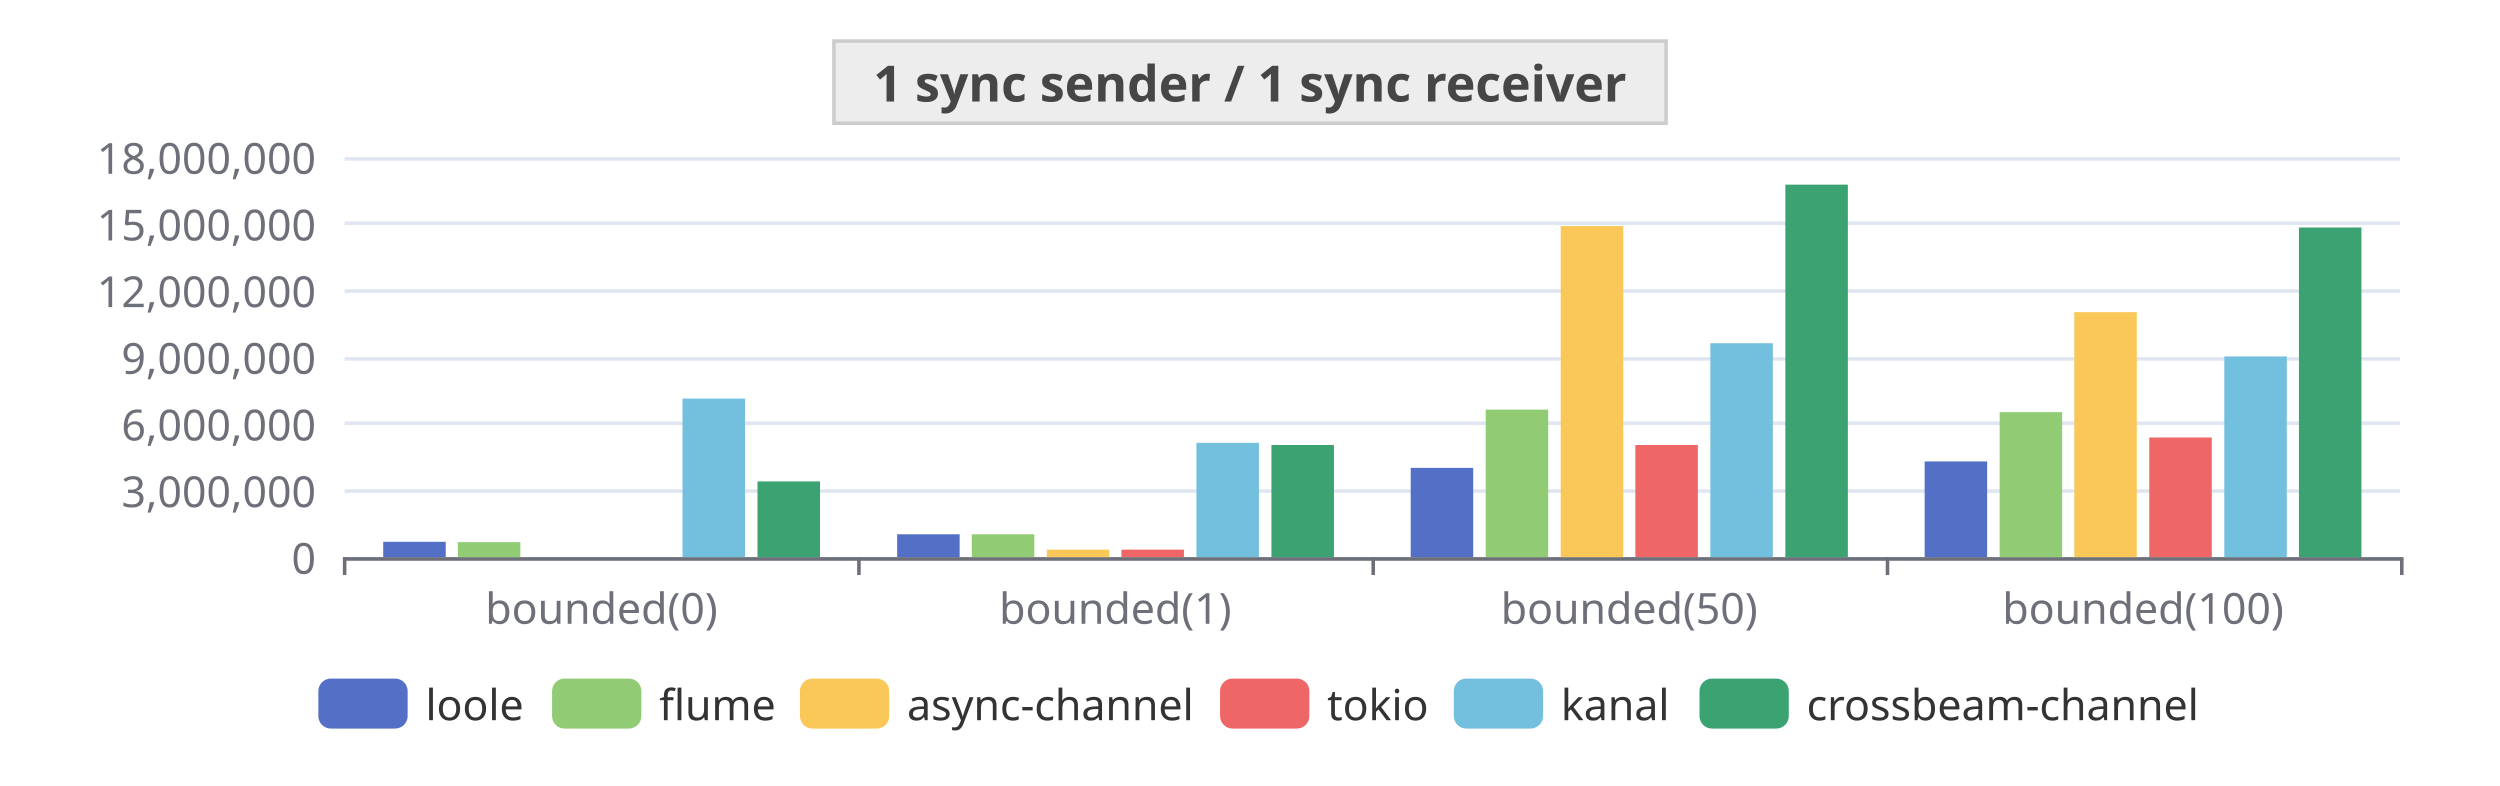
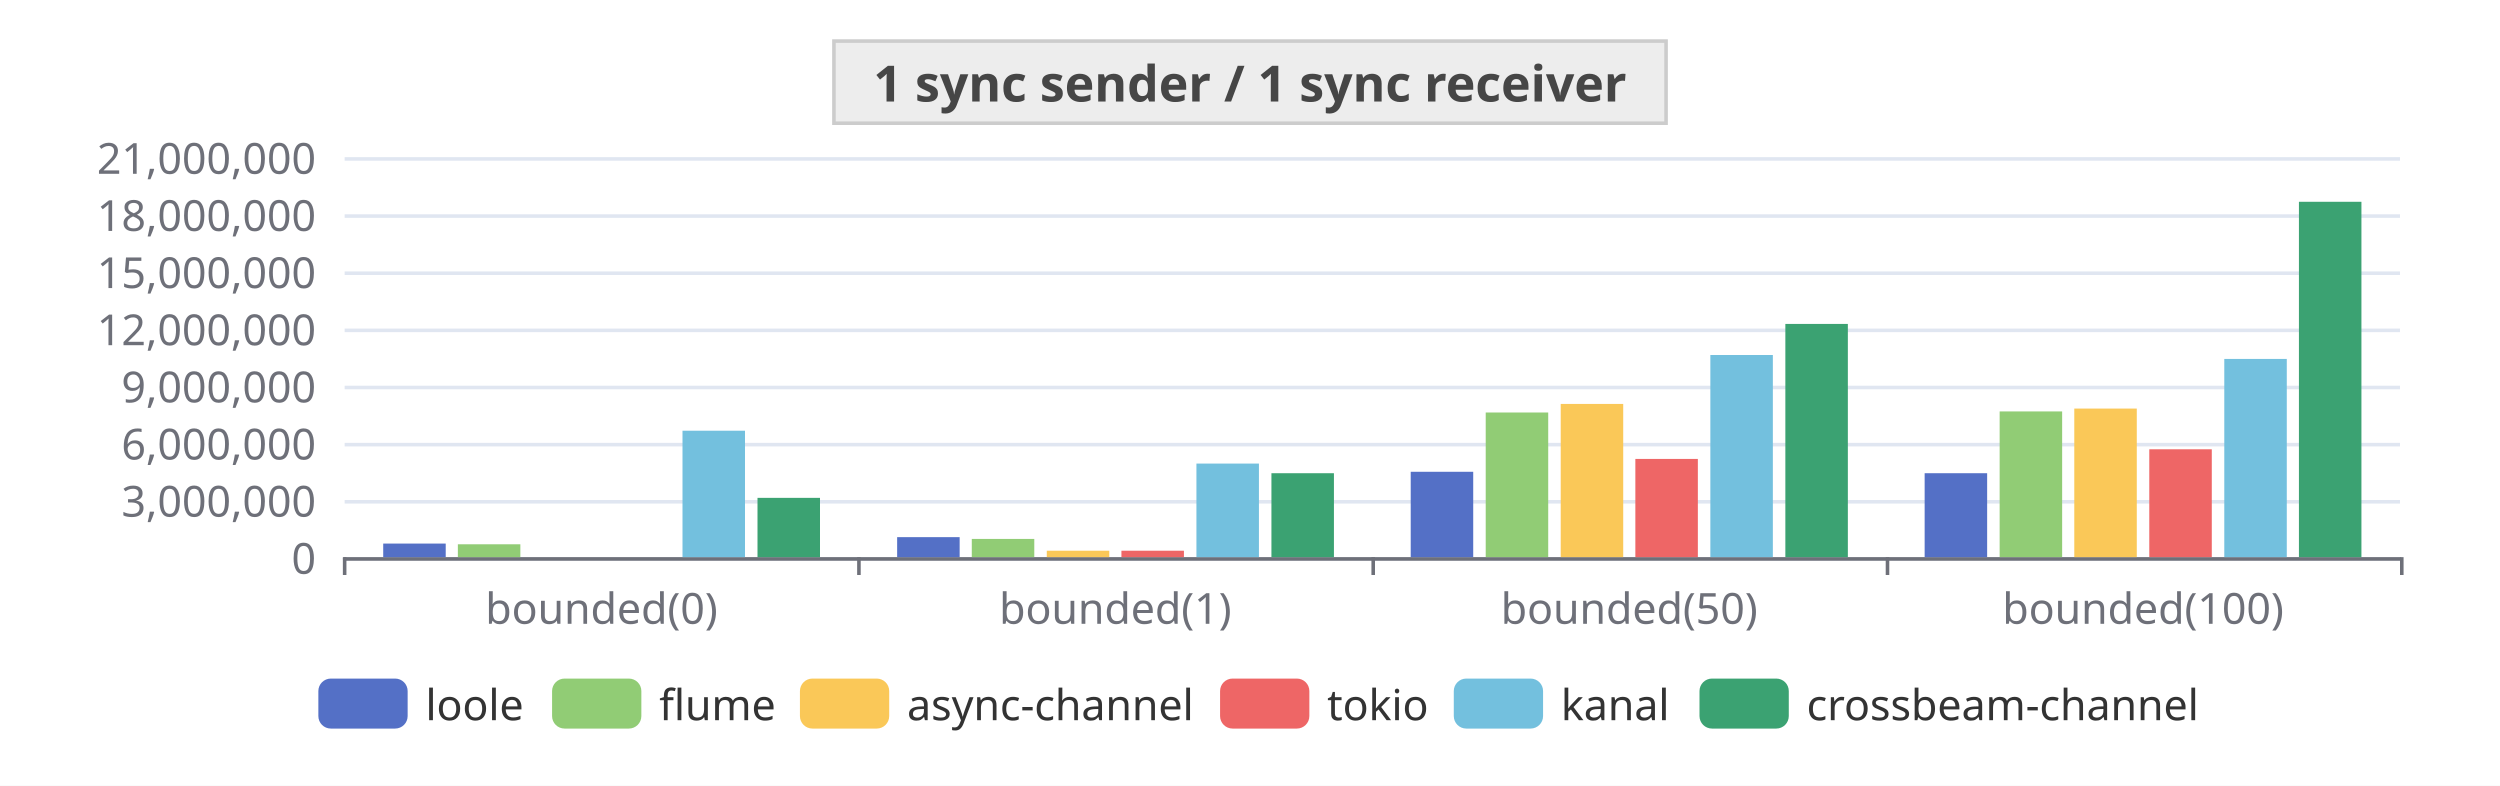
<svg xmlns="http://www.w3.org/2000/svg" width="700" height="220" version="1.1" baseProfile="full" viewBox="0 0 700 220">
  <rect width="700" height="220" x="0" y="0" id="0" fill="white" />
  <path d="M96.5 156.5L672 156.5" fill="none" stroke="#E0E6F1" />
-   <path d="M96.5 137.5L672 137.5" fill="none" stroke="#E0E6F1" />
-   <path d="M96.5 118.5L672 118.5" fill="none" stroke="#E0E6F1" />
-   <path d="M96.5 100.5L672 100.5" fill="none" stroke="#E0E6F1" />
-   <path d="M96.5 81.5L672 81.5" fill="none" stroke="#E0E6F1" />
-   <path d="M96.5 62.5L672 62.5" fill="none" stroke="#E0E6F1" />
+   <path d="M96.5 140.5L672 140.5" fill="none" stroke="#E0E6F1" />
+   <path d="M96.5 124.5L672 124.5" fill="none" stroke="#E0E6F1" />
+   <path d="M96.5 108.5L672 108.5" fill="none" stroke="#E0E6F1" />
+   <path d="M96.5 92.5L672 92.5" fill="none" stroke="#E0E6F1" />
+   <path d="M96.5 76.5L672 76.5" fill="none" stroke="#E0E6F1" />
+   <path d="M96.5 60.5L672 60.5" fill="none" stroke="#E0E6F1" />
  <path d="M96.5 44.5L672 44.5" fill="none" stroke="#E0E6F1" />
  <path d="M96.5 156.5L672 156.5" fill="none" stroke="#6E7079" stroke-linecap="round" />
  <path d="M96.5 156L96.5 161" fill="none" stroke="#6E7079" />
  <path d="M240.5 156L240.5 161" fill="none" stroke="#6E7079" />
  <path d="M384.5 156L384.5 161" fill="none" stroke="#6E7079" />
  <path d="M528.5 156L528.5 161" fill="none" stroke="#6E7079" />
  <path d="M672.5 156L672.5 161" fill="none" stroke="#6E7079" />
  <text dominant-baseline="central" text-anchor="end" style="font-size:12px;font-family:sans-serif;" transform="translate(88.48 156)" fill="#6E7079">0</text>
-   <text dominant-baseline="central" text-anchor="end" style="font-size:12px;font-family:sans-serif;" transform="translate(88.48 137.3333)" fill="#6E7079">3,000,000</text>
-   <text dominant-baseline="central" text-anchor="end" style="font-size:12px;font-family:sans-serif;" transform="translate(88.48 118.6667)" fill="#6E7079">6,000,000</text>
-   <text dominant-baseline="central" text-anchor="end" style="font-size:12px;font-family:sans-serif;" transform="translate(88.48 100)" fill="#6E7079">9,000,000</text>
-   <text dominant-baseline="central" text-anchor="end" style="font-size:12px;font-family:sans-serif;" transform="translate(88.48 81.3333)" fill="#6E7079">12,000,000</text>
-   <text dominant-baseline="central" text-anchor="end" style="font-size:12px;font-family:sans-serif;" transform="translate(88.48 62.6667)" fill="#6E7079">15,000,000</text>
-   <text dominant-baseline="central" text-anchor="end" style="font-size:12px;font-family:sans-serif;" transform="translate(88.48 44)" fill="#6E7079">18,000,000</text>
+   <text dominant-baseline="central" text-anchor="end" style="font-size:12px;font-family:sans-serif;" transform="translate(88.48 140)" fill="#6E7079">3,000,000</text>
+   <text dominant-baseline="central" text-anchor="end" style="font-size:12px;font-family:sans-serif;" transform="translate(88.48 124)" fill="#6E7079">6,000,000</text>
+   <text dominant-baseline="central" text-anchor="end" style="font-size:12px;font-family:sans-serif;" transform="translate(88.48 108)" fill="#6E7079">9,000,000</text>
+   <text dominant-baseline="central" text-anchor="end" style="font-size:12px;font-family:sans-serif;" transform="translate(88.48 92)" fill="#6E7079">12,000,000</text>
+   <text dominant-baseline="central" text-anchor="end" style="font-size:12px;font-family:sans-serif;" transform="translate(88.48 76)" fill="#6E7079">15,000,000</text>
+   <text dominant-baseline="central" text-anchor="end" style="font-size:12px;font-family:sans-serif;" transform="translate(88.48 60)" fill="#6E7079">18,000,000</text>
+   <text dominant-baseline="central" text-anchor="end" style="font-size:12px;font-family:sans-serif;" transform="translate(88.48 44)" fill="#6E7079">21,000,000</text>
  <text dominant-baseline="central" text-anchor="middle" style="font-size:12px;font-family:sans-serif;" y="6" transform="translate(168.42 164)" fill="#6E7079">bounded(0)</text>
  <text dominant-baseline="central" text-anchor="middle" style="font-size:12px;font-family:sans-serif;" y="6" transform="translate(312.3 164)" fill="#6E7079">bounded(1)</text>
  <text dominant-baseline="central" text-anchor="middle" style="font-size:12px;font-family:sans-serif;" y="6" transform="translate(456.18 164)" fill="#6E7079">bounded(50)</text>
  <text dominant-baseline="central" text-anchor="middle" style="font-size:12px;font-family:sans-serif;" y="6" transform="translate(600.06 164)" fill="#6E7079">bounded(100)</text>
-   <path d="M107.3 156l17.5 0l0 -4.3l-17.5 0Z" fill="#5470c6" />
-   <path d="M251.2 156l17.5 0l0 -6.4l-17.5 0Z" fill="#5470c6" />
-   <path d="M395 156l17.5 0l0 -25l-17.5 0Z" fill="#5470c6" />
-   <path d="M538.9 156l17.5 0l0 -26.8l-17.5 0Z" fill="#5470c6" />
-   <path d="M128.2 156l17.5 0l0 -4.2l-17.5 0Z" fill="#91cc75" />
-   <path d="M272.1 156l17.5 0l0 -6.4l-17.5 0Z" fill="#91cc75" />
-   <path d="M416 156l17.5 0l0 -41.3l-17.5 0Z" fill="#91cc75" />
-   <path d="M559.9 156l17.5 0l0 -40.6l-17.5 0Z" fill="#91cc75" />
+   <path d="M107.3 156l17.5 0l0 -3.8l-17.5 0Z" fill="#5470c6" />
+   <path d="M251.2 156l17.5 0l0 -5.6l-17.5 0Z" fill="#5470c6" />
+   <path d="M395 156l17.5 0l0 -23.9l-17.5 0Z" fill="#5470c6" />
+   <path d="M538.9 156l17.5 0l0 -23.5l-17.5 0Z" fill="#5470c6" />
+   <path d="M128.2 156l17.5 0l0 -3.6l-17.5 0Z" fill="#91cc75" />
+   <path d="M272.1 156l17.5 0l0 -5.1l-17.5 0Z" fill="#91cc75" />
+   <path d="M416 156l17.5 0l0 -40.5l-17.5 0Z" fill="#91cc75" />
+   <path d="M559.9 156l17.5 0l0 -40.8l-17.5 0Z" fill="#91cc75" />
  <path d="M149.2 156l17.5 0l0 0l-17.5 0Z" fill="#fac858" />
-   <path d="M293.1 156l17.5 0l0 -2.1l-17.5 0Z" fill="#fac858" />
-   <path d="M437 156l17.5 0l0 -92.7l-17.5 0Z" fill="#fac858" />
-   <path d="M580.8 156l17.5 0l0 -68.6l-17.5 0Z" fill="#fac858" />
+   <path d="M293.1 156l17.5 0l0 -1.8l-17.5 0Z" fill="#fac858" />
+   <path d="M437 156l17.5 0l0 -42.9l-17.5 0Z" fill="#fac858" />
+   <path d="M580.8 156l17.5 0l0 -41.6l-17.5 0Z" fill="#fac858" />
  <path d="M170.2 156l17.5 0l0 0l-17.5 0Z" fill="#ee6666" />
-   <path d="M314 156l17.5 0l0 -2.1l-17.5 0Z" fill="#ee6666" />
-   <path d="M457.9 156l17.5 0l0 -31.4l-17.5 0Z" fill="#ee6666" />
-   <path d="M601.8 156l17.5 0l0 -33.5l-17.5 0Z" fill="#ee6666" />
-   <path d="M191.1 156l17.5 0l0 -44.4l-17.5 0Z" fill="#73c0de" />
-   <path d="M335 156l17.5 0l0 -32l-17.5 0Z" fill="#73c0de" />
-   <path d="M478.9 156l17.5 0l0 -59.9l-17.5 0Z" fill="#73c0de" />
-   <path d="M622.8 156l17.5 0l0 -56.2l-17.5 0Z" fill="#73c0de" />
-   <path d="M212.1 156l17.5 0l0 -21.2l-17.5 0Z" fill="#3ba272" />
-   <path d="M356 156l17.5 0l0 -31.4l-17.5 0Z" fill="#3ba272" />
-   <path d="M499.9 156l17.5 0l0 -104.3l-17.5 0Z" fill="#3ba272" />
-   <path d="M643.7 156l17.5 0l0 -92.3l-17.5 0Z" fill="#3ba272" />
+   <path d="M314 156l17.5 0l0 -1.8l-17.5 0Z" fill="#ee6666" />
+   <path d="M457.9 156l17.5 0l0 -27.5l-17.5 0Z" fill="#ee6666" />
+   <path d="M601.8 156l17.5 0l0 -30.2l-17.5 0Z" fill="#ee6666" />
+   <path d="M191.1 156l17.5 0l0 -35.4l-17.5 0Z" fill="#73c0de" />
+   <path d="M335 156l17.5 0l0 -26.2l-17.5 0Z" fill="#73c0de" />
+   <path d="M478.9 156l17.5 0l0 -56.6l-17.5 0Z" fill="#73c0de" />
+   <path d="M622.8 156l17.5 0l0 -55.5l-17.5 0Z" fill="#73c0de" />
+   <path d="M212.1 156l17.5 0l0 -16.6l-17.5 0Z" fill="#3ba272" />
+   <path d="M356 156l17.5 0l0 -23.5l-17.5 0Z" fill="#3ba272" />
+   <path d="M499.9 156l17.5 0l0 -65.3l-17.5 0Z" fill="#3ba272" />
+   <path d="M643.7 156l17.5 0l0 -99.5l-17.5 0Z" fill="#3ba272" />
  <path d="M-5 -5l531.7 0l0 24l-531.7 0Z" transform="translate(89.14 190)" fill="rgb(0,0,0)" fill-opacity="0" stroke="#ccc" stroke-width="0" />
  <path d="M3.5 0L21.5 0A3.5 3.5 0 0 1 25 3.5L25 10.5A3.5 3.5 0 0 1 21.5 14L3.5 14A3.5 3.5 0 0 1 0 10.5L0 3.5A3.5 3.5 0 0 1 3.5 0" transform="translate(89.14 190)" fill="#5470c6" />
  <text dominant-baseline="central" text-anchor="start" style="font-size:12px;font-family:sans-serif;" x="30" y="7" transform="translate(89.14 190)" fill="#333">loole</text>
  <path d="M3.5 0L21.5 0A3.5 3.5 0 0 1 25 3.5L25 10.5A3.5 3.5 0 0 1 21.5 14L3.5 14A3.5 3.5 0 0 1 0 10.5L0 3.5A3.5 3.5 0 0 1 3.5 0" transform="translate(154.58 190)" fill="#91cc75" />
  <text dominant-baseline="central" text-anchor="start" style="font-size:12px;font-family:sans-serif;" x="30" y="7" transform="translate(154.58 190)" fill="#333">flume</text>
  <path d="M3.5 0L21.5 0A3.5 3.5 0 0 1 25 3.5L25 10.5A3.5 3.5 0 0 1 21.5 14L3.5 14A3.5 3.5 0 0 1 0 10.5L0 3.5A3.5 3.5 0 0 1 3.5 0" transform="translate(223.98 190)" fill="#fac858" />
  <text dominant-baseline="central" text-anchor="start" style="font-size:12px;font-family:sans-serif;" x="30" y="7" transform="translate(223.98 190)" fill="#333">async-channel</text>
  <path d="M3.5 0L21.5 0A3.5 3.5 0 0 1 25 3.5L25 10.5A3.5 3.5 0 0 1 21.5 14L3.5 14A3.5 3.5 0 0 1 0 10.5L0 3.5A3.5 3.5 0 0 1 3.5 0" transform="translate(341.62 190)" fill="#ee6666" />
  <text dominant-baseline="central" text-anchor="start" style="font-size:12px;font-family:sans-serif;" x="30" y="7" transform="translate(341.62 190)" fill="#333">tokio</text>
  <path d="M3.5 0L21.5 0A3.5 3.5 0 0 1 25 3.5L25 10.5A3.5 3.5 0 0 1 21.5 14L3.5 14A3.5 3.5 0 0 1 0 10.5L0 3.5A3.5 3.5 0 0 1 3.5 0" transform="translate(407.06 190)" fill="#73c0de" />
  <text dominant-baseline="central" text-anchor="start" style="font-size:12px;font-family:sans-serif;" x="30" y="7" transform="translate(407.06 190)" fill="#333">kanal</text>
  <path d="M3.5 0L21.5 0A3.5 3.5 0 0 1 25 3.5L25 10.5A3.5 3.5 0 0 1 21.5 14L3.5 14A3.5 3.5 0 0 1 0 10.5L0 3.5A3.5 3.5 0 0 1 3.5 0" transform="translate(475.86 190)" fill="#3ba272" />
  <text dominant-baseline="central" text-anchor="start" style="font-size:12px;font-family:sans-serif;" x="30" y="7" transform="translate(475.86 190)" fill="#333">crossbeam-channel</text>
  <path d="M-116.5 -4.5l233 0l0 23l-233 0Z" transform="translate(350 16)" fill="#ddd8" stroke="#ccc" />
  <text dominant-baseline="central" text-anchor="middle" style="font-size:14px;font-family:sans-serif;font-weight:bold;" xml:space="preserve" y="7" transform="translate(350 16)" fill="#464646">1 sync sender / 1 sync receiver</text>
</svg>
